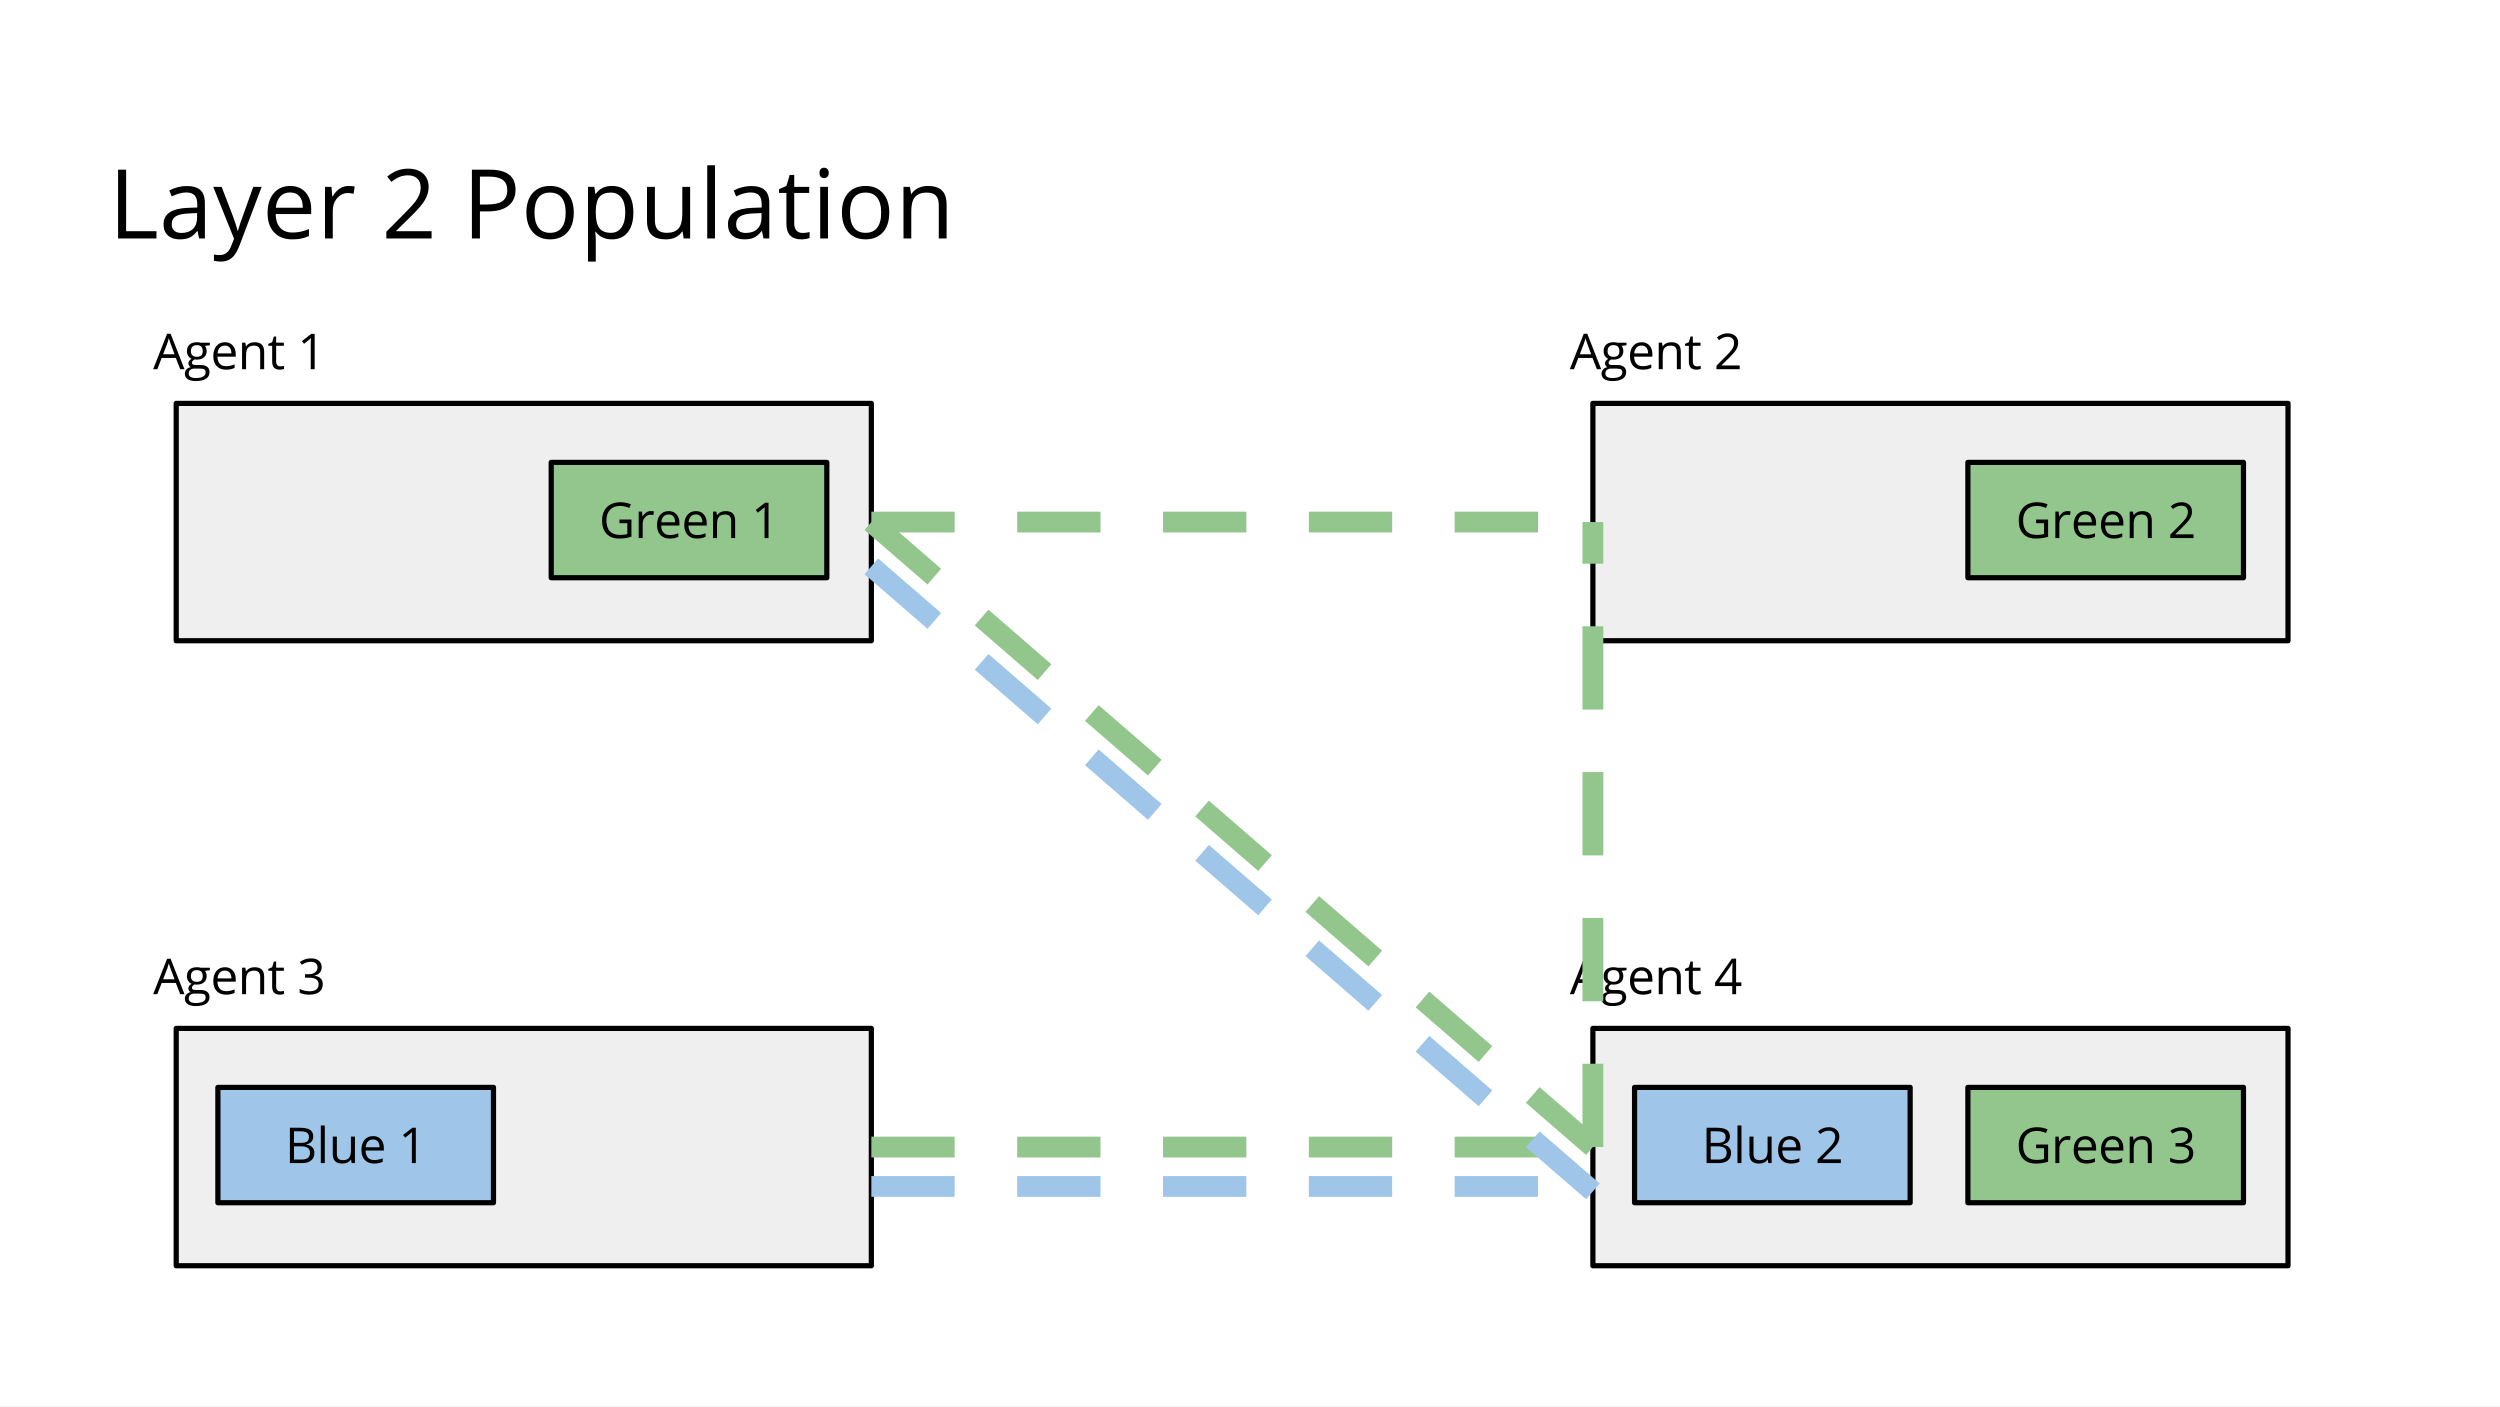
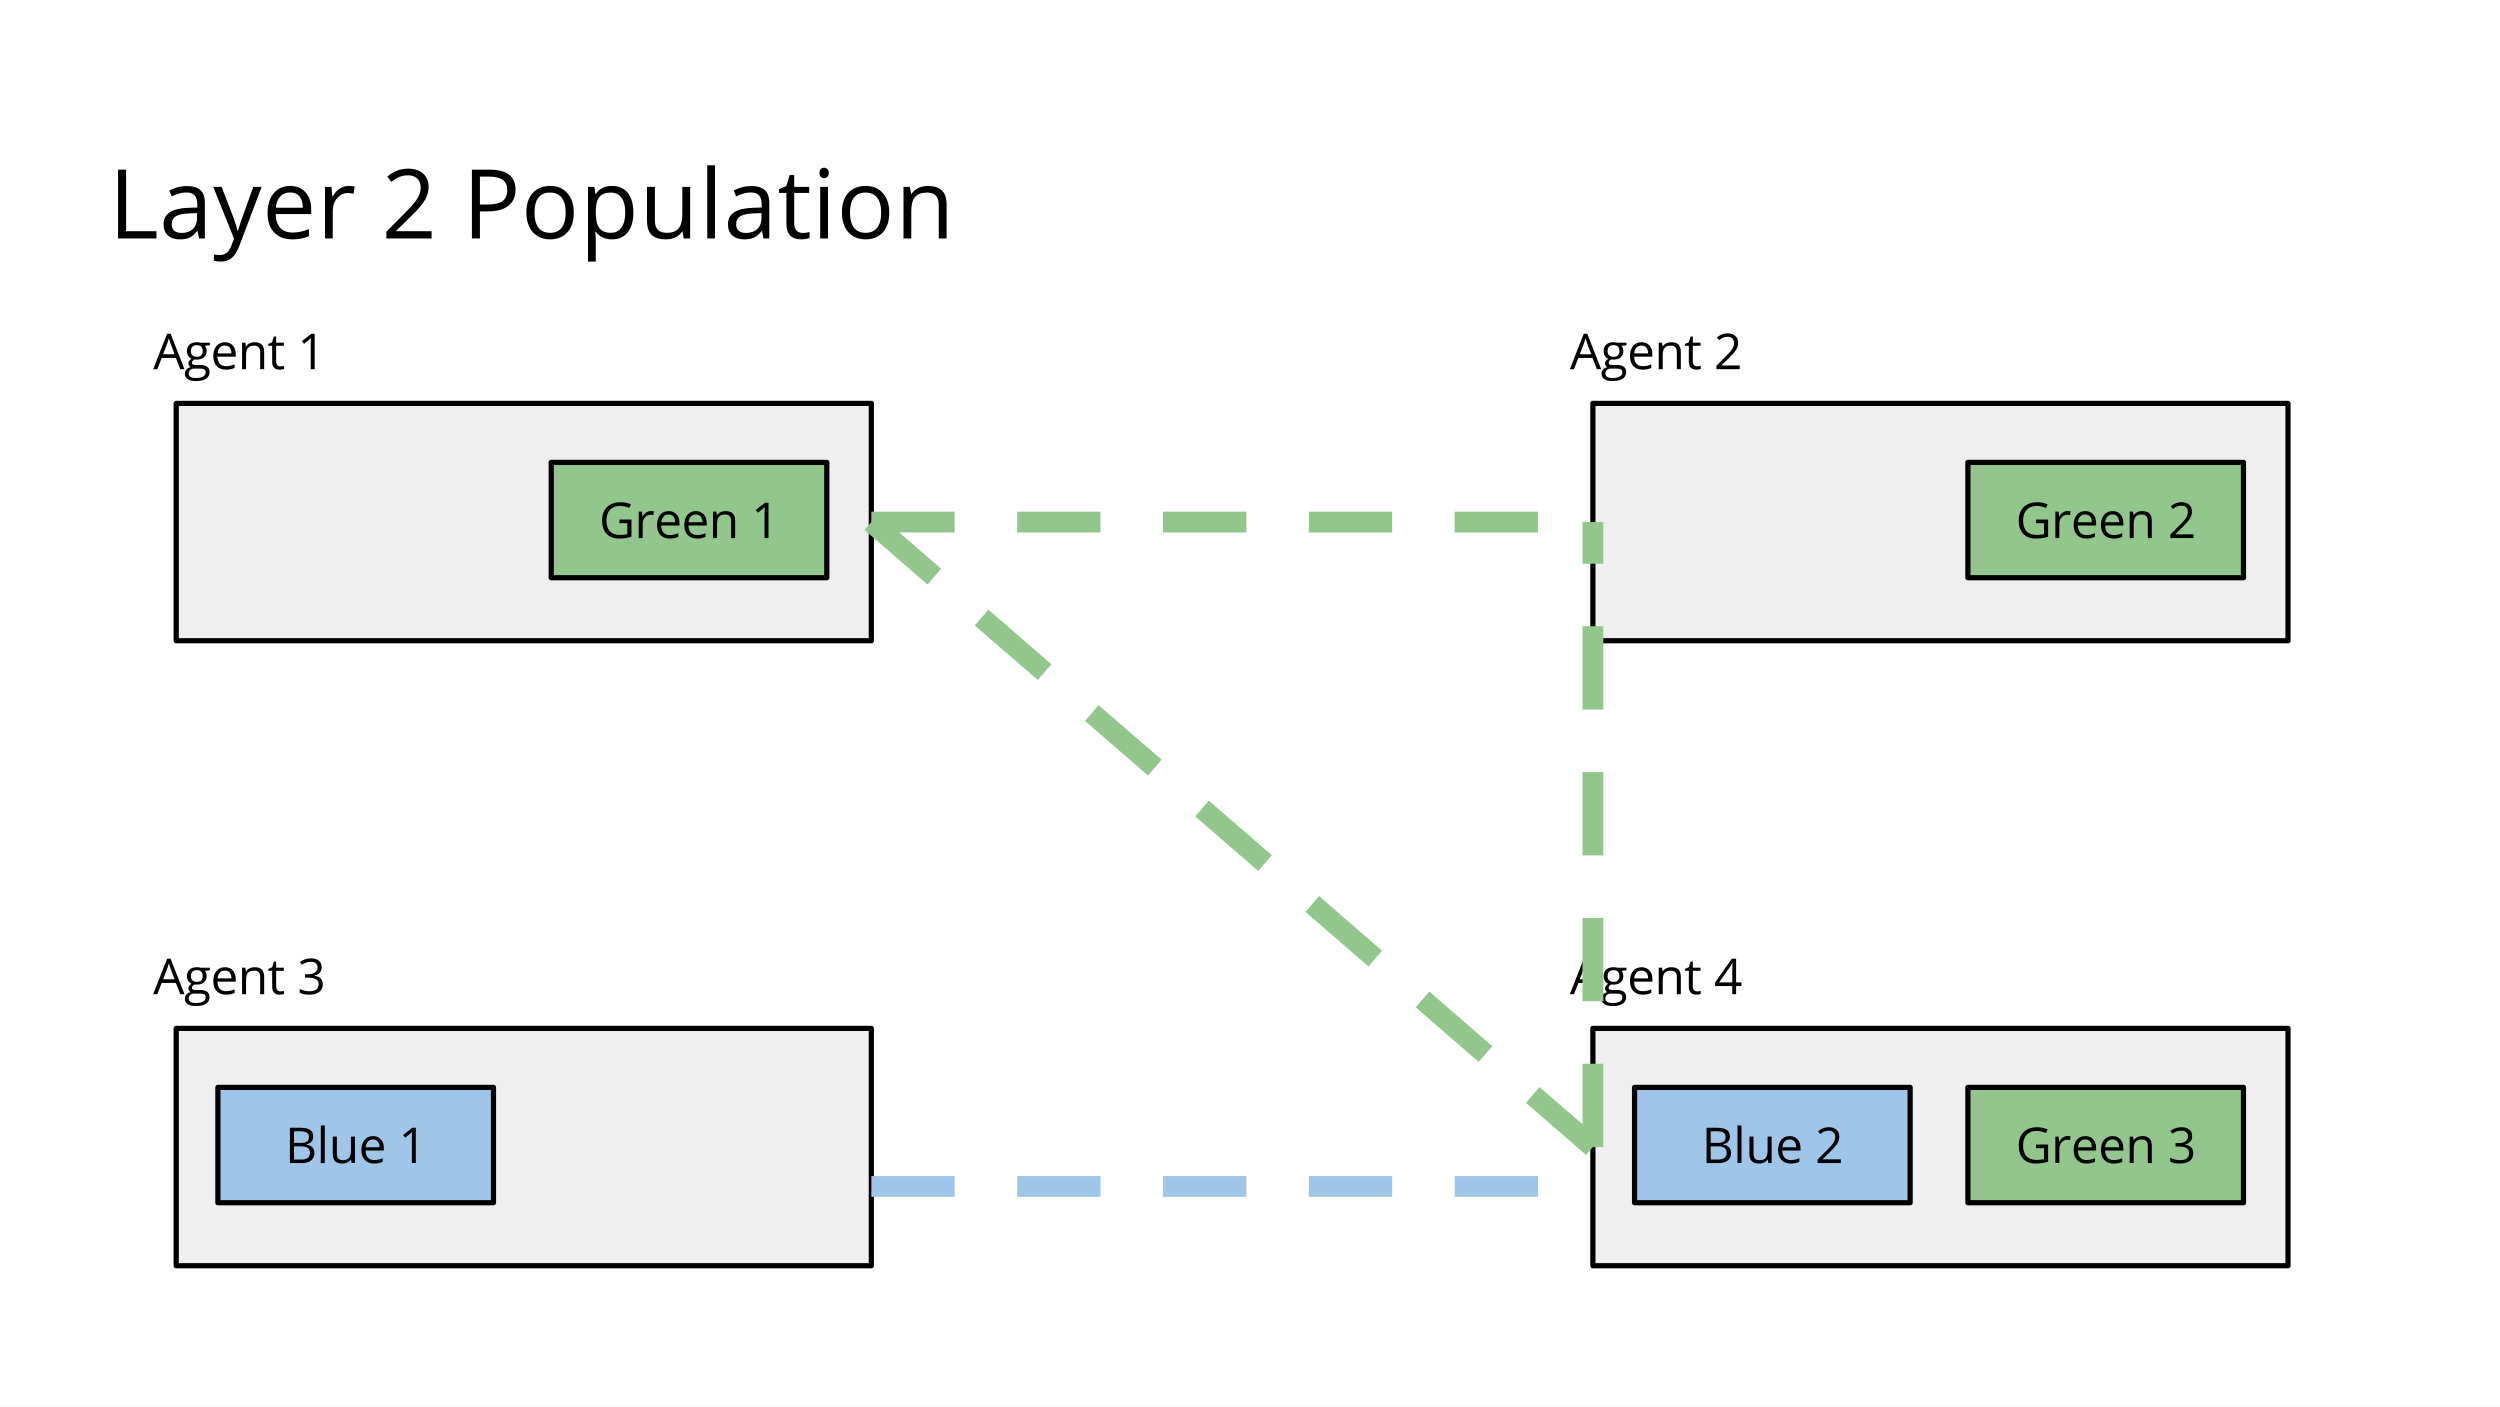
<svg xmlns="http://www.w3.org/2000/svg" version="1.1" viewBox="0.0 0.0 960.0 540.0" fill="none" stroke="none" stroke-linecap="square" stroke-miterlimit="10">
  <clipPath id="gcbc0db0e7_0_12.0">
    <path d="m0 0l960.0 0l0 540.0l-960.0 0l0 -540.0z" clip-rule="nonzero" />
  </clipPath>
  <g clip-path="url(#gcbc0db0e7_0_12.0)">
    <path fill="#ffffff" d="m0 0l960.0 0l0 540.0l-960.0 0z" fill-rule="nonzero" />
    <path fill="#efefef" d="m67.667 394.9l266.929 0l0 91.15l-266.929 0z" fill-rule="nonzero" />
    <path stroke="#000000" stroke-width="2.0" stroke-linejoin="round" stroke-linecap="butt" d="m67.667 394.9l266.929 0l0 91.15l-266.929 0z" fill-rule="nonzero" />
    <path fill="#000000" fill-opacity="0.0" d="m32.724 46.722l894.551 0l0 60.126l-894.551 0z" fill-rule="nonzero" />
    <path fill="#000000" d="m45.349 91.562l0 -26.406l3.078 0l0 23.625l11.656 0l0 2.781l-14.734 0zm31.109 0l-0.594 -2.812l-0.156 0q-1.469 1.859 -2.953 2.516q-1.469 0.656 -3.672 0.656q-2.938 0 -4.609 -1.516q-1.672 -1.516 -1.672 -4.312q0 -6.0 9.594 -6.297l3.359 -0.109l0 -1.219q0 -2.328 -1.016 -3.438q-1.0 -1.125 -3.203 -1.125q-2.469 0 -5.594 1.516l-0.922 -2.281q1.469 -0.797 3.203 -1.25q1.75 -0.453 3.5 -0.453q3.547 0 5.25 1.578q1.703 1.562 1.703 5.031l0 13.516l-2.219 0zm-6.781 -2.109q2.797 0 4.391 -1.531q1.609 -1.547 1.609 -4.312l0 -1.781l-3.0 0.125q-3.578 0.125 -5.156 1.109q-1.578 0.984 -1.578 3.062q0 1.625 0.984 2.484q0.984 0.844 2.75 0.844zm12.213 -17.688l3.219 0l4.344 11.281q1.422 3.875 1.766 5.594l0.141 0q0.234 -0.922 0.984 -3.156q0.75 -2.234 4.906 -13.719l3.219 0l-8.516 22.547q-1.266 3.344 -2.953 4.734q-1.688 1.406 -4.141 1.406q-1.375 0 -2.703 -0.312l0 -2.406q0.984 0.219 2.219 0.219q3.078 0 4.406 -3.469l1.094 -2.812l-7.984 -19.906zm30.326 20.156q-4.391 0 -6.938 -2.672q-2.531 -2.672 -2.531 -7.422q0 -4.797 2.359 -7.609q2.359 -2.812 6.328 -2.812q3.719 0 5.891 2.453q2.172 2.438 2.172 6.453l0 1.891l-13.641 0q0.094 3.484 1.766 5.297q1.672 1.797 4.703 1.797q3.188 0 6.312 -1.328l0 2.672q-1.578 0.688 -3.0 0.984q-1.422 0.297 -3.422 0.297zm-0.812 -18.016q-2.391 0 -3.812 1.562q-1.406 1.547 -1.672 4.297l10.359 0q0 -2.844 -1.266 -4.344q-1.266 -1.516 -3.609 -1.516zm22.427 -2.5q1.312 0 2.359 0.203l-0.406 2.797q-1.234 -0.281 -2.172 -0.281q-2.406 0 -4.125 1.953q-1.703 1.953 -1.703 4.859l0 10.625l-2.984 0l0 -19.797l2.469 0l0.344 3.656l0.141 0q1.109 -1.922 2.656 -2.969q1.562 -1.047 3.422 -1.047zm31.887 20.156l-17.359 0l0 -2.578l6.953 -7.0q3.172 -3.219 4.188 -4.578q1.016 -1.375 1.516 -2.672q0.516 -1.312 0.516 -2.812q0 -2.109 -1.297 -3.344q-1.281 -1.25 -3.547 -1.25q-1.656 0 -3.125 0.547q-1.469 0.547 -3.281 1.969l-1.578 -2.031q3.641 -3.047 7.938 -3.047q3.734 0 5.844 1.906q2.109 1.906 2.109 5.125q0 2.516 -1.406 4.969q-1.406 2.453 -5.281 6.219l-5.781 5.656l0 0.141l13.594 0l0 2.781zm32.243 -18.719q0 4.016 -2.734 6.172q-2.734 2.156 -7.828 2.156l-3.109 0l0 10.391l-3.078 0l0 -26.406l6.859 0q9.891 0 9.891 7.688zm-13.672 5.688l2.766 0q4.078 0 5.906 -1.312q1.828 -1.312 1.828 -4.234q0 -2.609 -1.719 -3.891q-1.719 -1.281 -5.344 -1.281l-3.438 0l0 10.719zm36.036 3.109q0 4.844 -2.438 7.562q-2.438 2.719 -6.734 2.719q-2.656 0 -4.719 -1.234q-2.062 -1.25 -3.188 -3.578q-1.109 -2.344 -1.109 -5.469q0 -4.844 2.422 -7.531q2.422 -2.703 6.719 -2.703q4.156 0 6.594 2.766q2.453 2.75 2.453 7.469zm-15.078 0q0 3.797 1.516 5.781q1.516 1.984 4.469 1.984q2.938 0 4.453 -1.969q1.531 -1.984 1.531 -5.797q0 -3.766 -1.531 -5.719q-1.516 -1.969 -4.5 -1.969q-2.938 0 -4.438 1.938q-1.5 1.922 -1.5 5.75zm29.749 10.281q-1.938 0 -3.531 -0.703q-1.594 -0.719 -2.688 -2.203l-0.203 0q0.203 1.734 0.203 3.281l0 8.156l-2.984 0l0 -28.688l2.438 0l0.406 2.703l0.141 0q1.156 -1.625 2.688 -2.344q1.547 -0.719 3.531 -0.719q3.938 0 6.078 2.688q2.141 2.688 2.141 7.547q0 4.875 -2.172 7.578q-2.172 2.703 -6.047 2.703zm-0.438 -17.969q-3.031 0 -4.391 1.688q-1.344 1.672 -1.391 5.328l0 0.672q0 4.172 1.391 5.969q1.406 1.797 4.469 1.797q2.562 0 4.016 -2.078q1.453 -2.078 1.453 -5.719q0 -3.703 -1.453 -5.672q-1.453 -1.984 -4.094 -1.984zm16.921 -2.188l0 12.844q0 2.422 1.094 3.609q1.109 1.188 3.453 1.188q3.109 0 4.547 -1.688q1.438 -1.703 1.438 -5.547l0 -10.406l3.0 0l0 19.797l-2.469 0l-0.438 -2.656l-0.172 0q-0.922 1.469 -2.562 2.25q-1.625 0.766 -3.719 0.766q-3.609 0 -5.406 -1.719q-1.797 -1.719 -1.797 -5.484l0 -12.953l3.031 0zm23.083 19.797l-2.984 0l0 -28.109l2.984 0l0 28.109zm18.629 0l-0.594 -2.812l-0.156 0q-1.469 1.859 -2.953 2.516q-1.469 0.656 -3.672 0.656q-2.938 0 -4.609 -1.516q-1.672 -1.516 -1.672 -4.312q0 -6.0 9.594 -6.297l3.359 -0.109l0 -1.219q0 -2.328 -1.016 -3.438q-1.0 -1.125 -3.203 -1.125q-2.469 0 -5.594 1.516l-0.922 -2.281q1.469 -0.797 3.203 -1.25q1.75 -0.453 3.5 -0.453q3.547 0 5.25 1.578q1.703 1.562 1.703 5.031l0 13.516l-2.219 0zm-6.781 -2.109q2.797 0 4.391 -1.531q1.609 -1.547 1.609 -4.312l0 -1.781l-3.0 0.125q-3.578 0.125 -5.156 1.109q-1.578 0.984 -1.578 3.062q0 1.625 0.984 2.484q0.984 0.844 2.75 0.844zm21.76 0q0.797 0 1.531 -0.109q0.75 -0.125 1.172 -0.25l0 2.281q-0.484 0.234 -1.438 0.391q-0.938 0.156 -1.703 0.156q-5.75 0 -5.75 -6.047l0 -11.781l-2.828 0l0 -1.453l2.828 -1.234l1.266 -4.234l1.734 0l0 4.594l5.75 0l0 2.328l-5.75 0l0 11.656q0 1.781 0.844 2.75q0.859 0.953 2.344 0.953zm9.772 2.109l-2.984 0l0 -19.797l2.984 0l0 19.797zm-3.25 -25.172q0 -1.031 0.5 -1.5q0.516 -0.484 1.281 -0.484q0.719 0 1.234 0.5q0.531 0.484 0.531 1.484q0 1.016 -0.531 1.516q-0.516 0.5 -1.234 0.5q-0.766 0 -1.281 -0.5q-0.5 -0.5 -0.5 -1.516zm26.785 15.25q0 4.844 -2.438 7.562q-2.438 2.719 -6.734 2.719q-2.656 0 -4.719 -1.234q-2.062 -1.25 -3.188 -3.578q-1.109 -2.344 -1.109 -5.469q0 -4.844 2.422 -7.531q2.422 -2.703 6.719 -2.703q4.156 0 6.594 2.766q2.453 2.75 2.453 7.469zm-15.078 0q0 3.797 1.516 5.781q1.516 1.984 4.469 1.984q2.938 0 4.453 -1.969q1.531 -1.984 1.531 -5.797q0 -3.766 -1.531 -5.719q-1.516 -1.969 -4.5 -1.969q-2.938 0 -4.438 1.938q-1.5 1.922 -1.5 5.75zm34.093 9.922l0 -12.812q0 -2.422 -1.109 -3.609q-1.094 -1.188 -3.453 -1.188q-3.109 0 -4.562 1.688q-1.438 1.672 -1.438 5.531l0 10.391l-2.984 0l0 -19.797l2.438 0l0.484 2.703l0.141 0q0.922 -1.453 2.578 -2.25q1.672 -0.812 3.703 -0.812q3.578 0 5.391 1.719q1.812 1.719 1.812 5.516l0 12.922l-3.0 0z" fill-rule="nonzero" />
    <path fill="#9fc5e8" d="m83.67 417.556l105.827 0l0 44.283l-105.827 0z" fill-rule="nonzero" />
    <path stroke="#000000" stroke-width="2.0" stroke-linejoin="round" stroke-linecap="butt" d="m83.67 417.556l105.827 0l0 44.283l-105.827 0z" fill-rule="nonzero" />
    <path fill="#000000" d="m111.323 433.055l3.844 0q2.688 0 3.891 0.812q1.219 0.797 1.219 2.547q0 1.203 -0.672 1.984q-0.672 0.781 -1.969 1.016l0 0.094q3.094 0.531 3.094 3.25q0 1.812 -1.234 2.844q-1.234 1.016 -3.438 1.016l-4.734 0l0 -13.562zm1.578 5.812l2.609 0q1.656 0 2.391 -0.516q0.734 -0.531 0.734 -1.781q0 -1.141 -0.812 -1.641q-0.812 -0.516 -2.594 -0.516l-2.328 0l0 4.453zm0 1.328l0 5.078l2.828 0q1.641 0 2.469 -0.625q0.844 -0.641 0.844 -2.0q0 -1.266 -0.859 -1.859q-0.844 -0.594 -2.578 -0.594l-2.703 0zm11.823 6.422l-1.531 0l0 -14.438l1.531 0l0 14.438zm4.625 -10.172l0 6.594q0 1.25 0.562 1.859q0.578 0.609 1.781 0.609q1.594 0 2.328 -0.859q0.734 -0.875 0.734 -2.859l0 -5.344l1.547 0l0 10.172l-1.266 0l-0.234 -1.359l-0.078 0q-0.469 0.75 -1.312 1.156q-0.844 0.391 -1.922 0.391q-1.844 0 -2.781 -0.875q-0.922 -0.891 -0.922 -2.828l0 -6.656l1.562 0zm14.294 10.359q-2.25 0 -3.562 -1.375q-1.297 -1.375 -1.297 -3.812q0 -2.453 1.203 -3.906q1.219 -1.453 3.266 -1.453q1.906 0 3.016 1.266q1.125 1.25 1.125 3.312l0 0.969l-7.016 0q0.047 1.797 0.906 2.734q0.859 0.922 2.422 0.922q1.641 0 3.25 -0.688l0 1.375q-0.812 0.344 -1.547 0.5q-0.734 0.156 -1.766 0.156zm-0.406 -9.25q-1.234 0 -1.969 0.797q-0.719 0.797 -0.844 2.203l5.312 0q0 -1.453 -0.656 -2.219q-0.641 -0.781 -1.844 -0.781zm16.438 9.062l-1.516 0l0 -9.672q0 -1.203 0.078 -2.281q-0.188 0.203 -0.438 0.422q-0.234 0.203 -2.203 1.797l-0.812 -1.062l3.578 -2.766l1.312 0l0 13.562z" fill-rule="nonzero" />
    <path fill="#000000" fill-opacity="0.0" d="m49.818 354.848l136.063 0l0 49.984l-136.063 0z" fill-rule="nonzero" />
    <path fill="#000000" d="m69.209 381.768l-1.688 -4.312l-5.438 0l-1.672 4.312l-1.594 0l5.359 -13.625l1.328 0l5.344 13.625l-1.641 0zm-2.188 -5.734l-1.562 -4.203q-0.312 -0.797 -0.641 -1.953q-0.203 0.891 -0.578 1.953l-1.594 4.203l4.375 0zm13.556 -4.438l0 0.984l-1.875 0.219q0.25 0.328 0.453 0.859q0.203 0.516 0.203 1.172q0 1.484 -1.016 2.375q-1.016 0.891 -2.797 0.891q-0.453 0 -0.859 -0.062q-0.984 0.516 -0.984 1.297q0 0.422 0.344 0.625q0.344 0.203 1.188 0.203l1.797 0q1.641 0 2.531 0.703q0.891 0.688 0.891 2.016q0 1.688 -1.359 2.562q-1.359 0.891 -3.953 0.891q-1.984 0 -3.078 -0.75q-1.078 -0.734 -1.078 -2.094q0 -0.922 0.594 -1.609q0.594 -0.672 1.672 -0.906q-0.391 -0.172 -0.656 -0.547q-0.266 -0.375 -0.266 -0.859q0 -0.562 0.297 -0.969q0.297 -0.422 0.938 -0.812q-0.781 -0.328 -1.281 -1.109q-0.5 -0.781 -0.5 -1.781q0 -1.672 1.0 -2.578q1.0 -0.906 2.844 -0.906q0.797 0 1.438 0.188l3.516 0zm-8.109 11.875q0 0.828 0.688 1.25q0.703 0.438 2.0 0.438q1.938 0 2.875 -0.578q0.938 -0.578 0.938 -1.578q0 -0.828 -0.516 -1.156q-0.516 -0.312 -1.922 -0.312l-1.844 0q-1.047 0 -1.641 0.5q-0.578 0.5 -0.578 1.438zm0.844 -8.609q0 1.062 0.594 1.609q0.609 0.547 1.688 0.547q2.25 0 2.25 -2.188q0 -2.297 -2.281 -2.297q-1.094 0 -1.672 0.594q-0.578 0.578 -0.578 1.734zm13.455 7.094q-2.25 0 -3.562 -1.375q-1.297 -1.375 -1.297 -3.812q0 -2.453 1.203 -3.906q1.219 -1.453 3.266 -1.453q1.906 0 3.016 1.266q1.125 1.25 1.125 3.312l0 0.969l-7.016 0q0.047 1.797 0.906 2.734q0.859 0.922 2.422 0.922q1.641 0 3.25 -0.688l0 1.375q-0.812 0.344 -1.547 0.5q-0.734 0.156 -1.766 0.156zm-0.406 -9.25q-1.234 0 -1.969 0.797q-0.719 0.797 -0.844 2.203l5.312 0q0 -1.453 -0.656 -2.219q-0.641 -0.781 -1.844 -0.781zm13.545 9.062l0 -6.578q0 -1.25 -0.578 -1.859q-0.562 -0.609 -1.766 -0.609q-1.594 0 -2.344 0.875q-0.734 0.859 -0.734 2.844l0 5.328l-1.531 0l0 -10.172l1.25 0l0.25 1.391l0.062 0q0.484 -0.75 1.328 -1.156q0.859 -0.422 1.906 -0.422q1.844 0 2.766 0.891q0.922 0.891 0.922 2.828l0 6.641l-1.531 0zm7.779 -1.078q0.406 0 0.781 -0.062q0.391 -0.062 0.609 -0.125l0 1.172q-0.25 0.125 -0.75 0.203q-0.484 0.078 -0.875 0.078q-2.938 0 -2.938 -3.109l0 -6.047l-1.469 0l0 -0.75l1.469 -0.641l0.641 -2.172l0.891 0l0 2.359l2.953 0l0 1.203l-2.953 0l0 5.984q0 0.922 0.438 1.422q0.438 0.484 1.203 0.484zm15.839 -9.297q0 1.297 -0.734 2.125q-0.719 0.828 -2.047 1.109l0 0.078q1.625 0.203 2.406 1.031q0.797 0.828 0.797 2.188q0 1.938 -1.344 2.984q-1.344 1.047 -3.828 1.047q-1.078 0 -1.969 -0.172q-0.891 -0.156 -1.734 -0.562l0 -1.469q0.875 0.438 1.875 0.672q1.0 0.219 1.891 0.219q3.516 0 3.516 -2.75q0 -2.469 -3.875 -2.469l-1.344 0l0 -1.328l1.359 0q1.578 0 2.5 -0.703q0.938 -0.703 0.938 -1.938q0 -1.0 -0.688 -1.562q-0.672 -0.562 -1.844 -0.562q-0.891 0 -1.688 0.25q-0.781 0.234 -1.797 0.875l-0.766 -1.031q0.828 -0.656 1.922 -1.031q1.094 -0.391 2.297 -0.391q1.969 0 3.062 0.906q1.094 0.906 1.094 2.484z" fill-rule="nonzero" />
    <path fill="#efefef" d="m611.667 394.9l266.929 0l0 91.15l-266.929 0z" fill-rule="nonzero" />
    <path stroke="#000000" stroke-width="2.0" stroke-linejoin="round" stroke-linecap="butt" d="m611.667 394.9l266.929 0l0 91.15l-266.929 0z" fill-rule="nonzero" />
    <path fill="#9fc5e8" d="m627.67 417.556l105.827 0l0 44.283l-105.827 0z" fill-rule="nonzero" />
    <path stroke="#000000" stroke-width="2.0" stroke-linejoin="round" stroke-linecap="butt" d="m627.67 417.556l105.827 0l0 44.283l-105.827 0z" fill-rule="nonzero" />
    <path fill="#000000" d="m655.323 433.055l3.844 0q2.688 0 3.891 0.812q1.219 0.797 1.219 2.547q0 1.203 -0.672 1.984q-0.672 0.781 -1.969 1.016l0 0.094q3.094 0.531 3.094 3.25q0 1.812 -1.234 2.844q-1.234 1.016 -3.438 1.016l-4.734 0l0 -13.562zm1.578 5.812l2.609 0q1.656 0 2.391 -0.516q0.734 -0.531 0.734 -1.781q0 -1.141 -0.812 -1.641q-0.812 -0.516 -2.594 -0.516l-2.328 0l0 4.453zm0 1.328l0 5.078l2.828 0q1.641 0 2.469 -0.625q0.844 -0.641 0.844 -2.0q0 -1.266 -0.859 -1.859q-0.844 -0.594 -2.578 -0.594l-2.703 0zm11.823 6.422l-1.531 0l0 -14.438l1.531 0l0 14.438zm4.625 -10.172l0 6.594q0 1.25 0.562 1.859q0.578 0.609 1.781 0.609q1.594 0 2.328 -0.859q0.734 -0.875 0.734 -2.859l0 -5.344l1.547 0l0 10.172l-1.266 0l-0.234 -1.359l-0.078 0q-0.469 0.75 -1.312 1.156q-0.844 0.391 -1.922 0.391q-1.844 0 -2.781 -0.875q-0.922 -0.891 -0.922 -2.828l0 -6.656l1.562 0zm14.294 10.359q-2.25 0 -3.562 -1.375q-1.297 -1.375 -1.297 -3.812q0 -2.453 1.203 -3.906q1.219 -1.453 3.266 -1.453q1.906 0 3.016 1.266q1.125 1.25 1.125 3.312l0 0.969l-7.016 0q0.047 1.797 0.906 2.734q0.859 0.922 2.422 0.922q1.641 0 3.25 -0.688l0 1.375q-0.812 0.344 -1.547 0.5q-0.734 0.156 -1.766 0.156zm-0.406 -9.25q-1.234 0 -1.969 0.797q-0.719 0.797 -0.844 2.203l5.312 0q0 -1.453 -0.656 -2.219q-0.641 -0.781 -1.844 -0.781zm19.641 9.062l-8.922 0l0 -1.328l3.578 -3.594q1.625 -1.641 2.141 -2.344q0.531 -0.719 0.781 -1.375q0.266 -0.672 0.266 -1.438q0 -1.094 -0.656 -1.719q-0.656 -0.641 -1.828 -0.641q-0.844 0 -1.609 0.281q-0.75 0.266 -1.672 1.0l-0.812 -1.047q1.875 -1.562 4.078 -1.562q1.906 0 2.984 0.984q1.094 0.984 1.094 2.625q0 1.297 -0.719 2.562q-0.719 1.25 -2.719 3.188l-2.969 2.906l0 0.078l6.984 0l0 1.422z" fill-rule="nonzero" />
    <path fill="#92c68c" d="m755.67 417.556l105.827 0l0 44.283l-105.827 0z" fill-rule="nonzero" />
    <path stroke="#000000" stroke-width="2.0" stroke-linejoin="round" stroke-linecap="butt" d="m755.67 417.556l105.827 0l0 44.283l-105.827 0z" fill-rule="nonzero" />
    <path fill="#000000" d="m781.863 439.509l4.609 0l0 6.594q-1.078 0.344 -2.188 0.516q-1.109 0.188 -2.578 0.188q-3.078 0 -4.797 -1.828q-1.719 -1.844 -1.719 -5.141q0 -2.109 0.844 -3.703q0.859 -1.594 2.453 -2.438q1.594 -0.844 3.734 -0.844q2.172 0 4.047 0.812l-0.609 1.391q-1.844 -0.781 -3.531 -0.781q-2.484 0 -3.875 1.484q-1.391 1.469 -1.391 4.078q0 2.75 1.344 4.172q1.344 1.406 3.938 1.406q1.406 0 2.75 -0.312l0 -4.188l-3.031 0l0 -1.406zm12.02 -3.25q0.688 0 1.219 0.109l-0.203 1.438q-0.641 -0.141 -1.125 -0.141q-1.234 0 -2.109 1.0q-0.875 1.0 -0.875 2.5l0 5.453l-1.531 0l0 -10.172l1.266 0l0.172 1.891l0.078 0q0.562 -1.0 1.359 -1.531q0.797 -0.547 1.75 -0.547zm7.272 10.547q-2.25 0 -3.562 -1.375q-1.297 -1.375 -1.297 -3.812q0 -2.453 1.203 -3.906q1.219 -1.453 3.266 -1.453q1.906 0 3.016 1.266q1.125 1.25 1.125 3.312l0 0.969l-7.016 0q0.047 1.797 0.906 2.734q0.859 0.922 2.422 0.922q1.641 0 3.25 -0.688l0 1.375q-0.812 0.344 -1.547 0.5q-0.734 0.156 -1.766 0.156zm-0.406 -9.25q-1.234 0 -1.969 0.797q-0.719 0.797 -0.844 2.203l5.312 0q0 -1.453 -0.656 -2.219q-0.641 -0.781 -1.844 -0.781zm10.873 9.25q-2.25 0 -3.562 -1.375q-1.297 -1.375 -1.297 -3.812q0 -2.453 1.203 -3.906q1.219 -1.453 3.266 -1.453q1.906 0 3.016 1.266q1.125 1.25 1.125 3.312l0 0.969l-7.016 0q0.047 1.797 0.906 2.734q0.859 0.922 2.422 0.922q1.641 0 3.25 -0.688l0 1.375q-0.812 0.344 -1.547 0.5q-0.734 0.156 -1.766 0.156zm-0.406 -9.25q-1.234 0 -1.969 0.797q-0.719 0.797 -0.844 2.203l5.312 0q0 -1.453 -0.656 -2.219q-0.641 -0.781 -1.844 -0.781zm13.545 9.062l0 -6.578q0 -1.25 -0.578 -1.859q-0.562 -0.609 -1.766 -0.609q-1.594 0 -2.344 0.875q-0.734 0.859 -0.734 2.844l0 5.328l-1.531 0l0 -10.172l1.25 0l0.25 1.391l0.062 0q0.484 -0.75 1.328 -1.156q0.859 -0.422 1.906 -0.422q1.844 0 2.766 0.891q0.922 0.891 0.922 2.828l0 6.641l-1.531 0zm17.031 -10.375q0 1.297 -0.734 2.125q-0.719 0.828 -2.047 1.109l0 0.078q1.625 0.203 2.406 1.031q0.797 0.828 0.797 2.188q0 1.938 -1.344 2.984q-1.344 1.047 -3.828 1.047q-1.078 0 -1.969 -0.172q-0.891 -0.156 -1.734 -0.562l0 -1.469q0.875 0.438 1.875 0.672q1.0 0.219 1.891 0.219q3.516 0 3.516 -2.75q0 -2.469 -3.875 -2.469l-1.344 0l0 -1.328l1.359 0q1.578 0 2.5 -0.703q0.938 -0.703 0.938 -1.938q0 -1.0 -0.688 -1.562q-0.672 -0.562 -1.844 -0.562q-0.891 0 -1.688 0.25q-0.781 0.234 -1.797 0.875l-0.766 -1.031q0.828 -0.656 1.922 -1.031q1.094 -0.391 2.297 -0.391q1.969 0 3.062 0.906q1.094 0.906 1.094 2.484z" fill-rule="nonzero" />
    <path fill="#000000" fill-opacity="0.0" d="m593.818 354.848l136.063 0l0 49.984l-136.063 0z" fill-rule="nonzero" />
    <path fill="#000000" d="m613.209 381.768l-1.688 -4.312l-5.438 0l-1.672 4.312l-1.594 0l5.359 -13.625l1.328 0l5.344 13.625l-1.641 0zm-2.188 -5.734l-1.562 -4.203q-0.312 -0.797 -0.641 -1.953q-0.203 0.891 -0.578 1.953l-1.594 4.203l4.375 0zm13.556 -4.438l0 0.984l-1.875 0.219q0.25 0.328 0.453 0.859q0.203 0.516 0.203 1.172q0 1.484 -1.016 2.375q-1.016 0.891 -2.797 0.891q-0.453 0 -0.859 -0.062q-0.984 0.516 -0.984 1.297q0 0.422 0.344 0.625q0.344 0.203 1.188 0.203l1.797 0q1.641 0 2.531 0.703q0.891 0.688 0.891 2.016q0 1.688 -1.359 2.562q-1.359 0.891 -3.953 0.891q-1.984 0 -3.078 -0.75q-1.078 -0.734 -1.078 -2.094q0 -0.922 0.594 -1.609q0.594 -0.672 1.672 -0.906q-0.391 -0.172 -0.656 -0.547q-0.266 -0.375 -0.266 -0.859q0 -0.562 0.297 -0.969q0.297 -0.422 0.938 -0.812q-0.781 -0.328 -1.281 -1.109q-0.5 -0.781 -0.5 -1.781q0 -1.672 1.0 -2.578q1.0 -0.906 2.844 -0.906q0.797 0 1.438 0.188l3.516 0zm-8.109 11.875q0 0.828 0.688 1.25q0.703 0.438 2.0 0.438q1.938 0 2.875 -0.578q0.938 -0.578 0.938 -1.578q0 -0.828 -0.516 -1.156q-0.516 -0.312 -1.922 -0.312l-1.844 0q-1.047 0 -1.641 0.5q-0.578 0.5 -0.578 1.438zm0.844 -8.609q0 1.062 0.594 1.609q0.609 0.547 1.688 0.547q2.25 0 2.25 -2.188q0 -2.297 -2.281 -2.297q-1.094 0 -1.672 0.594q-0.578 0.578 -0.578 1.734zm13.455 7.094q-2.25 0 -3.562 -1.375q-1.297 -1.375 -1.297 -3.812q0 -2.453 1.203 -3.906q1.219 -1.453 3.266 -1.453q1.906 0 3.016 1.266q1.125 1.25 1.125 3.312l0 0.969l-7.016 0q0.047 1.797 0.906 2.734q0.859 0.922 2.422 0.922q1.641 0 3.25 -0.688l0 1.375q-0.812 0.344 -1.547 0.5q-0.734 0.156 -1.766 0.156zm-0.406 -9.25q-1.234 0 -1.969 0.797q-0.719 0.797 -0.844 2.203l5.312 0q0 -1.453 -0.656 -2.219q-0.641 -0.781 -1.844 -0.781zm13.545 9.062l0 -6.578q0 -1.25 -0.578 -1.859q-0.562 -0.609 -1.766 -0.609q-1.594 0 -2.344 0.875q-0.734 0.859 -0.734 2.844l0 5.328l-1.531 0l0 -10.172l1.25 0l0.25 1.391l0.062 0q0.484 -0.75 1.328 -1.156q0.859 -0.422 1.906 -0.422q1.844 0 2.766 0.891q0.922 0.891 0.922 2.828l0 6.641l-1.531 0zm7.779 -1.078q0.406 0 0.781 -0.062q0.391 -0.062 0.609 -0.125l0 1.172q-0.25 0.125 -0.75 0.203q-0.484 0.078 -0.875 0.078q-2.938 0 -2.938 -3.109l0 -6.047l-1.469 0l0 -0.75l1.469 -0.641l0.641 -2.172l0.891 0l0 2.359l2.953 0l0 1.203l-2.953 0l0 5.984q0 0.922 0.438 1.422q0.438 0.484 1.203 0.484zm16.995 -2.047l-2.016 0l0 3.125l-1.469 0l0 -3.125l-6.594 0l0 -1.344l6.438 -9.172l1.625 0l0 9.125l2.016 0l0 1.391zm-3.484 -1.391l0 -4.516q0 -1.328 0.094 -3.0l-0.078 0q-0.453 0.891 -0.844 1.484l-4.234 6.031l5.062 0z" fill-rule="nonzero" />
    <path fill="#efefef" d="m67.667 154.9l266.929 0l0 91.15l-266.929 0z" fill-rule="nonzero" />
    <path stroke="#000000" stroke-width="2.0" stroke-linejoin="round" stroke-linecap="butt" d="m67.667 154.9l266.929 0l0 91.15l-266.929 0z" fill-rule="nonzero" />
    <path fill="#92c68c" d="m211.67 177.556l105.827 0l0 44.283l-105.827 0z" fill-rule="nonzero" />
    <path stroke="#000000" stroke-width="2.0" stroke-linejoin="round" stroke-linecap="butt" d="m211.67 177.556l105.827 0l0 44.283l-105.827 0z" fill-rule="nonzero" />
    <path fill="#000000" d="m237.863 199.509l4.609 0l0 6.594q-1.078 0.344 -2.188 0.516q-1.109 0.188 -2.578 0.188q-3.078 0 -4.797 -1.828q-1.719 -1.844 -1.719 -5.141q0 -2.109 0.844 -3.703q0.859 -1.594 2.453 -2.438q1.594 -0.844 3.734 -0.844q2.172 0 4.047 0.812l-0.609 1.391q-1.844 -0.781 -3.531 -0.781q-2.484 0 -3.875 1.484q-1.391 1.469 -1.391 4.078q0 2.75 1.344 4.172q1.344 1.406 3.938 1.406q1.406 0 2.75 -0.312l0 -4.188l-3.031 0l0 -1.406zm12.02 -3.25q0.688 0 1.219 0.109l-0.203 1.438q-0.641 -0.141 -1.125 -0.141q-1.234 0 -2.109 1.0q-0.875 1.0 -0.875 2.5l0 5.453l-1.531 0l0 -10.172l1.266 0l0.172 1.891l0.078 0q0.562 -1.0 1.359 -1.531q0.797 -0.547 1.75 -0.547zm7.272 10.547q-2.25 0 -3.562 -1.375q-1.297 -1.375 -1.297 -3.812q0 -2.453 1.203 -3.906q1.219 -1.453 3.266 -1.453q1.906 0 3.016 1.266q1.125 1.25 1.125 3.312l0 0.969l-7.016 0q0.047 1.797 0.906 2.734q0.859 0.922 2.422 0.922q1.641 0 3.25 -0.688l0 1.375q-0.812 0.344 -1.547 0.5q-0.734 0.156 -1.766 0.156zm-0.406 -9.25q-1.234 0 -1.969 0.797q-0.719 0.797 -0.844 2.203l5.312 0q0 -1.453 -0.656 -2.219q-0.641 -0.781 -1.844 -0.781zm10.873 9.25q-2.25 0 -3.562 -1.375q-1.297 -1.375 -1.297 -3.812q0 -2.453 1.203 -3.906q1.219 -1.453 3.266 -1.453q1.906 0 3.016 1.266q1.125 1.25 1.125 3.312l0 0.969l-7.016 0q0.047 1.797 0.906 2.734q0.859 0.922 2.422 0.922q1.641 0 3.25 -0.688l0 1.375q-0.812 0.344 -1.547 0.5q-0.734 0.156 -1.766 0.156zm-0.406 -9.25q-1.234 0 -1.969 0.797q-0.719 0.797 -0.844 2.203l5.312 0q0 -1.453 -0.656 -2.219q-0.641 -0.781 -1.844 -0.781zm13.545 9.062l0 -6.578q0 -1.25 -0.578 -1.859q-0.562 -0.609 -1.766 -0.609q-1.594 0 -2.344 0.875q-0.734 0.859 -0.734 2.844l0 5.328l-1.531 0l0 -10.172l1.25 0l0.25 1.391l0.062 0q0.484 -0.75 1.328 -1.156q0.859 -0.422 1.906 -0.422q1.844 0 2.766 0.891q0.922 0.891 0.922 2.828l0 6.641l-1.531 0zm14.344 0l-1.516 0l0 -9.672q0 -1.203 0.078 -2.281q-0.188 0.203 -0.438 0.422q-0.234 0.203 -2.203 1.797l-0.812 -1.062l3.578 -2.766l1.312 0l0 13.562z" fill-rule="nonzero" />
    <path fill="#000000" fill-opacity="0.0" d="m49.818 114.848l136.063 0l0 49.984l-136.063 0z" fill-rule="nonzero" />
    <path fill="#000000" d="m69.209 141.768l-1.688 -4.312l-5.438 0l-1.672 4.312l-1.594 0l5.359 -13.625l1.328 0l5.344 13.625l-1.641 0zm-2.188 -5.734l-1.562 -4.203q-0.312 -0.797 -0.641 -1.953q-0.203 0.891 -0.578 1.953l-1.594 4.203l4.375 0zm13.556 -4.438l0 0.984l-1.875 0.219q0.25 0.328 0.453 0.859q0.203 0.516 0.203 1.172q0 1.484 -1.016 2.375q-1.016 0.891 -2.797 0.891q-0.453 0 -0.859 -0.062q-0.984 0.516 -0.984 1.297q0 0.422 0.344 0.625q0.344 0.203 1.188 0.203l1.797 0q1.641 0 2.531 0.703q0.891 0.688 0.891 2.016q0 1.688 -1.359 2.562q-1.359 0.891 -3.953 0.891q-1.984 0 -3.078 -0.75q-1.078 -0.734 -1.078 -2.094q0 -0.922 0.594 -1.609q0.594 -0.672 1.672 -0.906q-0.391 -0.172 -0.656 -0.547q-0.266 -0.375 -0.266 -0.859q0 -0.562 0.297 -0.969q0.297 -0.422 0.938 -0.812q-0.781 -0.328 -1.281 -1.109q-0.5 -0.781 -0.5 -1.781q0 -1.672 1.0 -2.578q1.0 -0.906 2.844 -0.906q0.797 0 1.438 0.188l3.516 0zm-8.109 11.875q0 0.828 0.688 1.25q0.703 0.438 2.0 0.438q1.938 0 2.875 -0.578q0.938 -0.578 0.938 -1.578q0 -0.828 -0.516 -1.156q-0.516 -0.312 -1.922 -0.312l-1.844 0q-1.047 0 -1.641 0.5q-0.578 0.5 -0.578 1.438zm0.844 -8.609q0 1.062 0.594 1.609q0.609 0.547 1.688 0.547q2.25 0 2.25 -2.188q0 -2.297 -2.281 -2.297q-1.094 0 -1.672 0.594q-0.578 0.578 -0.578 1.734zm13.455 7.094q-2.25 0 -3.562 -1.375q-1.297 -1.375 -1.297 -3.812q0 -2.453 1.203 -3.906q1.219 -1.453 3.266 -1.453q1.906 0 3.016 1.266q1.125 1.25 1.125 3.312l0 0.969l-7.016 0q0.047 1.797 0.906 2.734q0.859 0.922 2.422 0.922q1.641 0 3.25 -0.688l0 1.375q-0.812 0.344 -1.547 0.5q-0.734 0.156 -1.766 0.156zm-0.406 -9.25q-1.234 0 -1.969 0.797q-0.719 0.797 -0.844 2.203l5.312 0q0 -1.453 -0.656 -2.219q-0.641 -0.781 -1.844 -0.781zm13.545 9.062l0 -6.578q0 -1.25 -0.578 -1.859q-0.562 -0.609 -1.766 -0.609q-1.594 0 -2.344 0.875q-0.734 0.859 -0.734 2.844l0 5.328l-1.531 0l0 -10.172l1.25 0l0.25 1.391l0.062 0q0.484 -0.75 1.328 -1.156q0.859 -0.422 1.906 -0.422q1.844 0 2.766 0.891q0.922 0.891 0.922 2.828l0 6.641l-1.531 0zm7.779 -1.078q0.406 0 0.781 -0.062q0.391 -0.062 0.609 -0.125l0 1.172q-0.25 0.125 -0.75 0.203q-0.484 0.078 -0.875 0.078q-2.938 0 -2.938 -3.109l0 -6.047l-1.469 0l0 -0.75l1.469 -0.641l0.641 -2.172l0.891 0l0 2.359l2.953 0l0 1.203l-2.953 0l0 5.984q0 0.922 0.438 1.422q0.438 0.484 1.203 0.484zm13.151 1.078l-1.516 0l0 -9.672q0 -1.203 0.078 -2.281q-0.188 0.203 -0.438 0.422q-0.234 0.203 -2.203 1.797l-0.812 -1.062l3.578 -2.766l1.312 0l0 13.562z" fill-rule="nonzero" />
    <path fill="#efefef" d="m611.667 154.9l266.929 0l0 91.15l-266.929 0z" fill-rule="nonzero" />
    <path stroke="#000000" stroke-width="2.0" stroke-linejoin="round" stroke-linecap="butt" d="m611.667 154.9l266.929 0l0 91.15l-266.929 0z" fill-rule="nonzero" />
    <path fill="#92c68c" d="m755.67 177.556l105.827 0l0 44.283l-105.827 0z" fill-rule="nonzero" />
    <path stroke="#000000" stroke-width="2.0" stroke-linejoin="round" stroke-linecap="butt" d="m755.67 177.556l105.827 0l0 44.283l-105.827 0z" fill-rule="nonzero" />
    <path fill="#000000" d="m781.863 199.509l4.609 0l0 6.594q-1.078 0.344 -2.188 0.516q-1.109 0.188 -2.578 0.188q-3.078 0 -4.797 -1.828q-1.719 -1.844 -1.719 -5.141q0 -2.109 0.844 -3.703q0.859 -1.594 2.453 -2.438q1.594 -0.844 3.734 -0.844q2.172 0 4.047 0.812l-0.609 1.391q-1.844 -0.781 -3.531 -0.781q-2.484 0 -3.875 1.484q-1.391 1.469 -1.391 4.078q0 2.75 1.344 4.172q1.344 1.406 3.938 1.406q1.406 0 2.75 -0.312l0 -4.188l-3.031 0l0 -1.406zm12.02 -3.25q0.688 0 1.219 0.109l-0.203 1.438q-0.641 -0.141 -1.125 -0.141q-1.234 0 -2.109 1.0q-0.875 1.0 -0.875 2.5l0 5.453l-1.531 0l0 -10.172l1.266 0l0.172 1.891l0.078 0q0.562 -1.0 1.359 -1.531q0.797 -0.547 1.75 -0.547zm7.272 10.547q-2.25 0 -3.562 -1.375q-1.297 -1.375 -1.297 -3.812q0 -2.453 1.203 -3.906q1.219 -1.453 3.266 -1.453q1.906 0 3.016 1.266q1.125 1.25 1.125 3.312l0 0.969l-7.016 0q0.047 1.797 0.906 2.734q0.859 0.922 2.422 0.922q1.641 0 3.25 -0.688l0 1.375q-0.812 0.344 -1.547 0.5q-0.734 0.156 -1.766 0.156zm-0.406 -9.25q-1.234 0 -1.969 0.797q-0.719 0.797 -0.844 2.203l5.312 0q0 -1.453 -0.656 -2.219q-0.641 -0.781 -1.844 -0.781zm10.873 9.25q-2.25 0 -3.562 -1.375q-1.297 -1.375 -1.297 -3.812q0 -2.453 1.203 -3.906q1.219 -1.453 3.266 -1.453q1.906 0 3.016 1.266q1.125 1.25 1.125 3.312l0 0.969l-7.016 0q0.047 1.797 0.906 2.734q0.859 0.922 2.422 0.922q1.641 0 3.25 -0.688l0 1.375q-0.812 0.344 -1.547 0.5q-0.734 0.156 -1.766 0.156zm-0.406 -9.25q-1.234 0 -1.969 0.797q-0.719 0.797 -0.844 2.203l5.312 0q0 -1.453 -0.656 -2.219q-0.641 -0.781 -1.844 -0.781zm13.545 9.062l0 -6.578q0 -1.25 -0.578 -1.859q-0.562 -0.609 -1.766 -0.609q-1.594 0 -2.344 0.875q-0.734 0.859 -0.734 2.844l0 5.328l-1.531 0l0 -10.172l1.25 0l0.25 1.391l0.062 0q0.484 -0.75 1.328 -1.156q0.859 -0.422 1.906 -0.422q1.844 0 2.766 0.891q0.922 0.891 0.922 2.828l0 6.641l-1.531 0zm17.547 0l-8.922 0l0 -1.328l3.578 -3.594q1.625 -1.641 2.141 -2.344q0.531 -0.719 0.781 -1.375q0.266 -0.672 0.266 -1.438q0 -1.094 -0.656 -1.719q-0.656 -0.641 -1.828 -0.641q-0.844 0 -1.609 0.281q-0.75 0.266 -1.672 1.0l-0.812 -1.047q1.875 -1.562 4.078 -1.562q1.906 0 2.984 0.984q1.094 0.984 1.094 2.625q0 1.297 -0.719 2.562q-0.719 1.25 -2.719 3.188l-2.969 2.906l0 0.078l6.984 0l0 1.422z" fill-rule="nonzero" />
    <path fill="#000000" fill-opacity="0.0" d="m593.818 114.848l136.063 0l0 49.984l-136.063 0z" fill-rule="nonzero" />
    <path fill="#000000" d="m613.209 141.768l-1.688 -4.312l-5.438 0l-1.672 4.312l-1.594 0l5.359 -13.625l1.328 0l5.344 13.625l-1.641 0zm-2.188 -5.734l-1.562 -4.203q-0.312 -0.797 -0.641 -1.953q-0.203 0.891 -0.578 1.953l-1.594 4.203l4.375 0zm13.556 -4.438l0 0.984l-1.875 0.219q0.25 0.328 0.453 0.859q0.203 0.516 0.203 1.172q0 1.484 -1.016 2.375q-1.016 0.891 -2.797 0.891q-0.453 0 -0.859 -0.062q-0.984 0.516 -0.984 1.297q0 0.422 0.344 0.625q0.344 0.203 1.188 0.203l1.797 0q1.641 0 2.531 0.703q0.891 0.688 0.891 2.016q0 1.688 -1.359 2.562q-1.359 0.891 -3.953 0.891q-1.984 0 -3.078 -0.75q-1.078 -0.734 -1.078 -2.094q0 -0.922 0.594 -1.609q0.594 -0.672 1.672 -0.906q-0.391 -0.172 -0.656 -0.547q-0.266 -0.375 -0.266 -0.859q0 -0.562 0.297 -0.969q0.297 -0.422 0.938 -0.812q-0.781 -0.328 -1.281 -1.109q-0.5 -0.781 -0.5 -1.781q0 -1.672 1.0 -2.578q1.0 -0.906 2.844 -0.906q0.797 0 1.438 0.188l3.516 0zm-8.109 11.875q0 0.828 0.688 1.25q0.703 0.438 2.0 0.438q1.938 0 2.875 -0.578q0.938 -0.578 0.938 -1.578q0 -0.828 -0.516 -1.156q-0.516 -0.312 -1.922 -0.312l-1.844 0q-1.047 0 -1.641 0.5q-0.578 0.5 -0.578 1.438zm0.844 -8.609q0 1.062 0.594 1.609q0.609 0.547 1.688 0.547q2.25 0 2.25 -2.188q0 -2.297 -2.281 -2.297q-1.094 0 -1.672 0.594q-0.578 0.578 -0.578 1.734zm13.455 7.094q-2.25 0 -3.562 -1.375q-1.297 -1.375 -1.297 -3.812q0 -2.453 1.203 -3.906q1.219 -1.453 3.266 -1.453q1.906 0 3.016 1.266q1.125 1.25 1.125 3.312l0 0.969l-7.016 0q0.047 1.797 0.906 2.734q0.859 0.922 2.422 0.922q1.641 0 3.25 -0.688l0 1.375q-0.812 0.344 -1.547 0.5q-0.734 0.156 -1.766 0.156zm-0.406 -9.25q-1.234 0 -1.969 0.797q-0.719 0.797 -0.844 2.203l5.312 0q0 -1.453 -0.656 -2.219q-0.641 -0.781 -1.844 -0.781zm13.545 9.062l0 -6.578q0 -1.25 -0.578 -1.859q-0.562 -0.609 -1.766 -0.609q-1.594 0 -2.344 0.875q-0.734 0.859 -0.734 2.844l0 5.328l-1.531 0l0 -10.172l1.25 0l0.25 1.391l0.062 0q0.484 -0.75 1.328 -1.156q0.859 -0.422 1.906 -0.422q1.844 0 2.766 0.891q0.922 0.891 0.922 2.828l0 6.641l-1.531 0zm7.779 -1.078q0.406 0 0.781 -0.062q0.391 -0.062 0.609 -0.125l0 1.172q-0.25 0.125 -0.75 0.203q-0.484 0.078 -0.875 0.078q-2.938 0 -2.938 -3.109l0 -6.047l-1.469 0l0 -0.75l1.469 -0.641l0.641 -2.172l0.891 0l0 2.359l2.953 0l0 1.203l-2.953 0l0 5.984q0 0.922 0.438 1.422q0.438 0.484 1.203 0.484zm16.354 1.078l-8.922 0l0 -1.328l3.578 -3.594q1.625 -1.641 2.141 -2.344q0.531 -0.719 0.781 -1.375q0.266 -0.672 0.266 -1.438q0 -1.094 -0.656 -1.719q-0.656 -0.641 -1.828 -0.641q-0.844 0 -1.609 0.281q-0.75 0.266 -1.672 1.0l-0.812 -1.047q1.875 -1.562 4.078 -1.562q1.906 0 2.984 0.984q1.094 0.984 1.094 2.625q0 1.297 -0.719 2.562q-0.719 1.25 -2.719 3.188l-2.969 2.906l0 0.078l6.984 0l0 1.422z" fill-rule="nonzero" />
    <path fill="#000000" fill-opacity="0.0" d="m334.596 200.475l277.071 0" fill-rule="nonzero" />
    <path stroke="#92c68c" stroke-width="8.0" stroke-linejoin="round" stroke-linecap="butt" stroke-dasharray="32.0,24.0" d="m334.596 200.475l277.071 0" fill-rule="nonzero" />
    <path fill="#000000" fill-opacity="0.0" d="m334.596 200.475l277.071 240.0" fill-rule="nonzero" />
    <path stroke="#92c68c" stroke-width="8.0" stroke-linejoin="round" stroke-linecap="butt" stroke-dasharray="32.0,24.0" d="m334.596 200.475l277.071 240.0" fill-rule="nonzero" />
    <path fill="#000000" fill-opacity="0.0" d="m611.667 440.475l0 -240.0" fill-rule="nonzero" />
    <path stroke="#92c68c" stroke-width="8.0" stroke-linejoin="round" stroke-linecap="butt" stroke-dasharray="32.0,24.0" d="m611.667 440.475l0 -240.0" fill-rule="nonzero" />
-     <path fill="#000000" fill-opacity="0.0" d="m334.596 440.475l277.071 0" fill-rule="nonzero" />
-     <path stroke="#92c68c" stroke-width="8.0" stroke-linejoin="round" stroke-linecap="butt" stroke-dasharray="32.0,24.0" d="m334.596 440.475l277.071 0" fill-rule="nonzero" />
    <path fill="#000000" fill-opacity="0.0" d="m334.596 455.601l277.071 0" fill-rule="nonzero" />
    <path stroke="#9fc5e8" stroke-width="8.0" stroke-linejoin="round" stroke-linecap="butt" stroke-dasharray="32.0,24.0" d="m334.596 455.601l277.071 0" fill-rule="nonzero" />
-     <path fill="#000000" fill-opacity="0.0" d="m334.596 217.485l277.071 240" fill-rule="nonzero" />
-     <path stroke="#9fc5e8" stroke-width="8.0" stroke-linejoin="round" stroke-linecap="butt" stroke-dasharray="32.0,24.0" d="m334.596 217.485l277.071 240" fill-rule="nonzero" />
  </g>
</svg>
